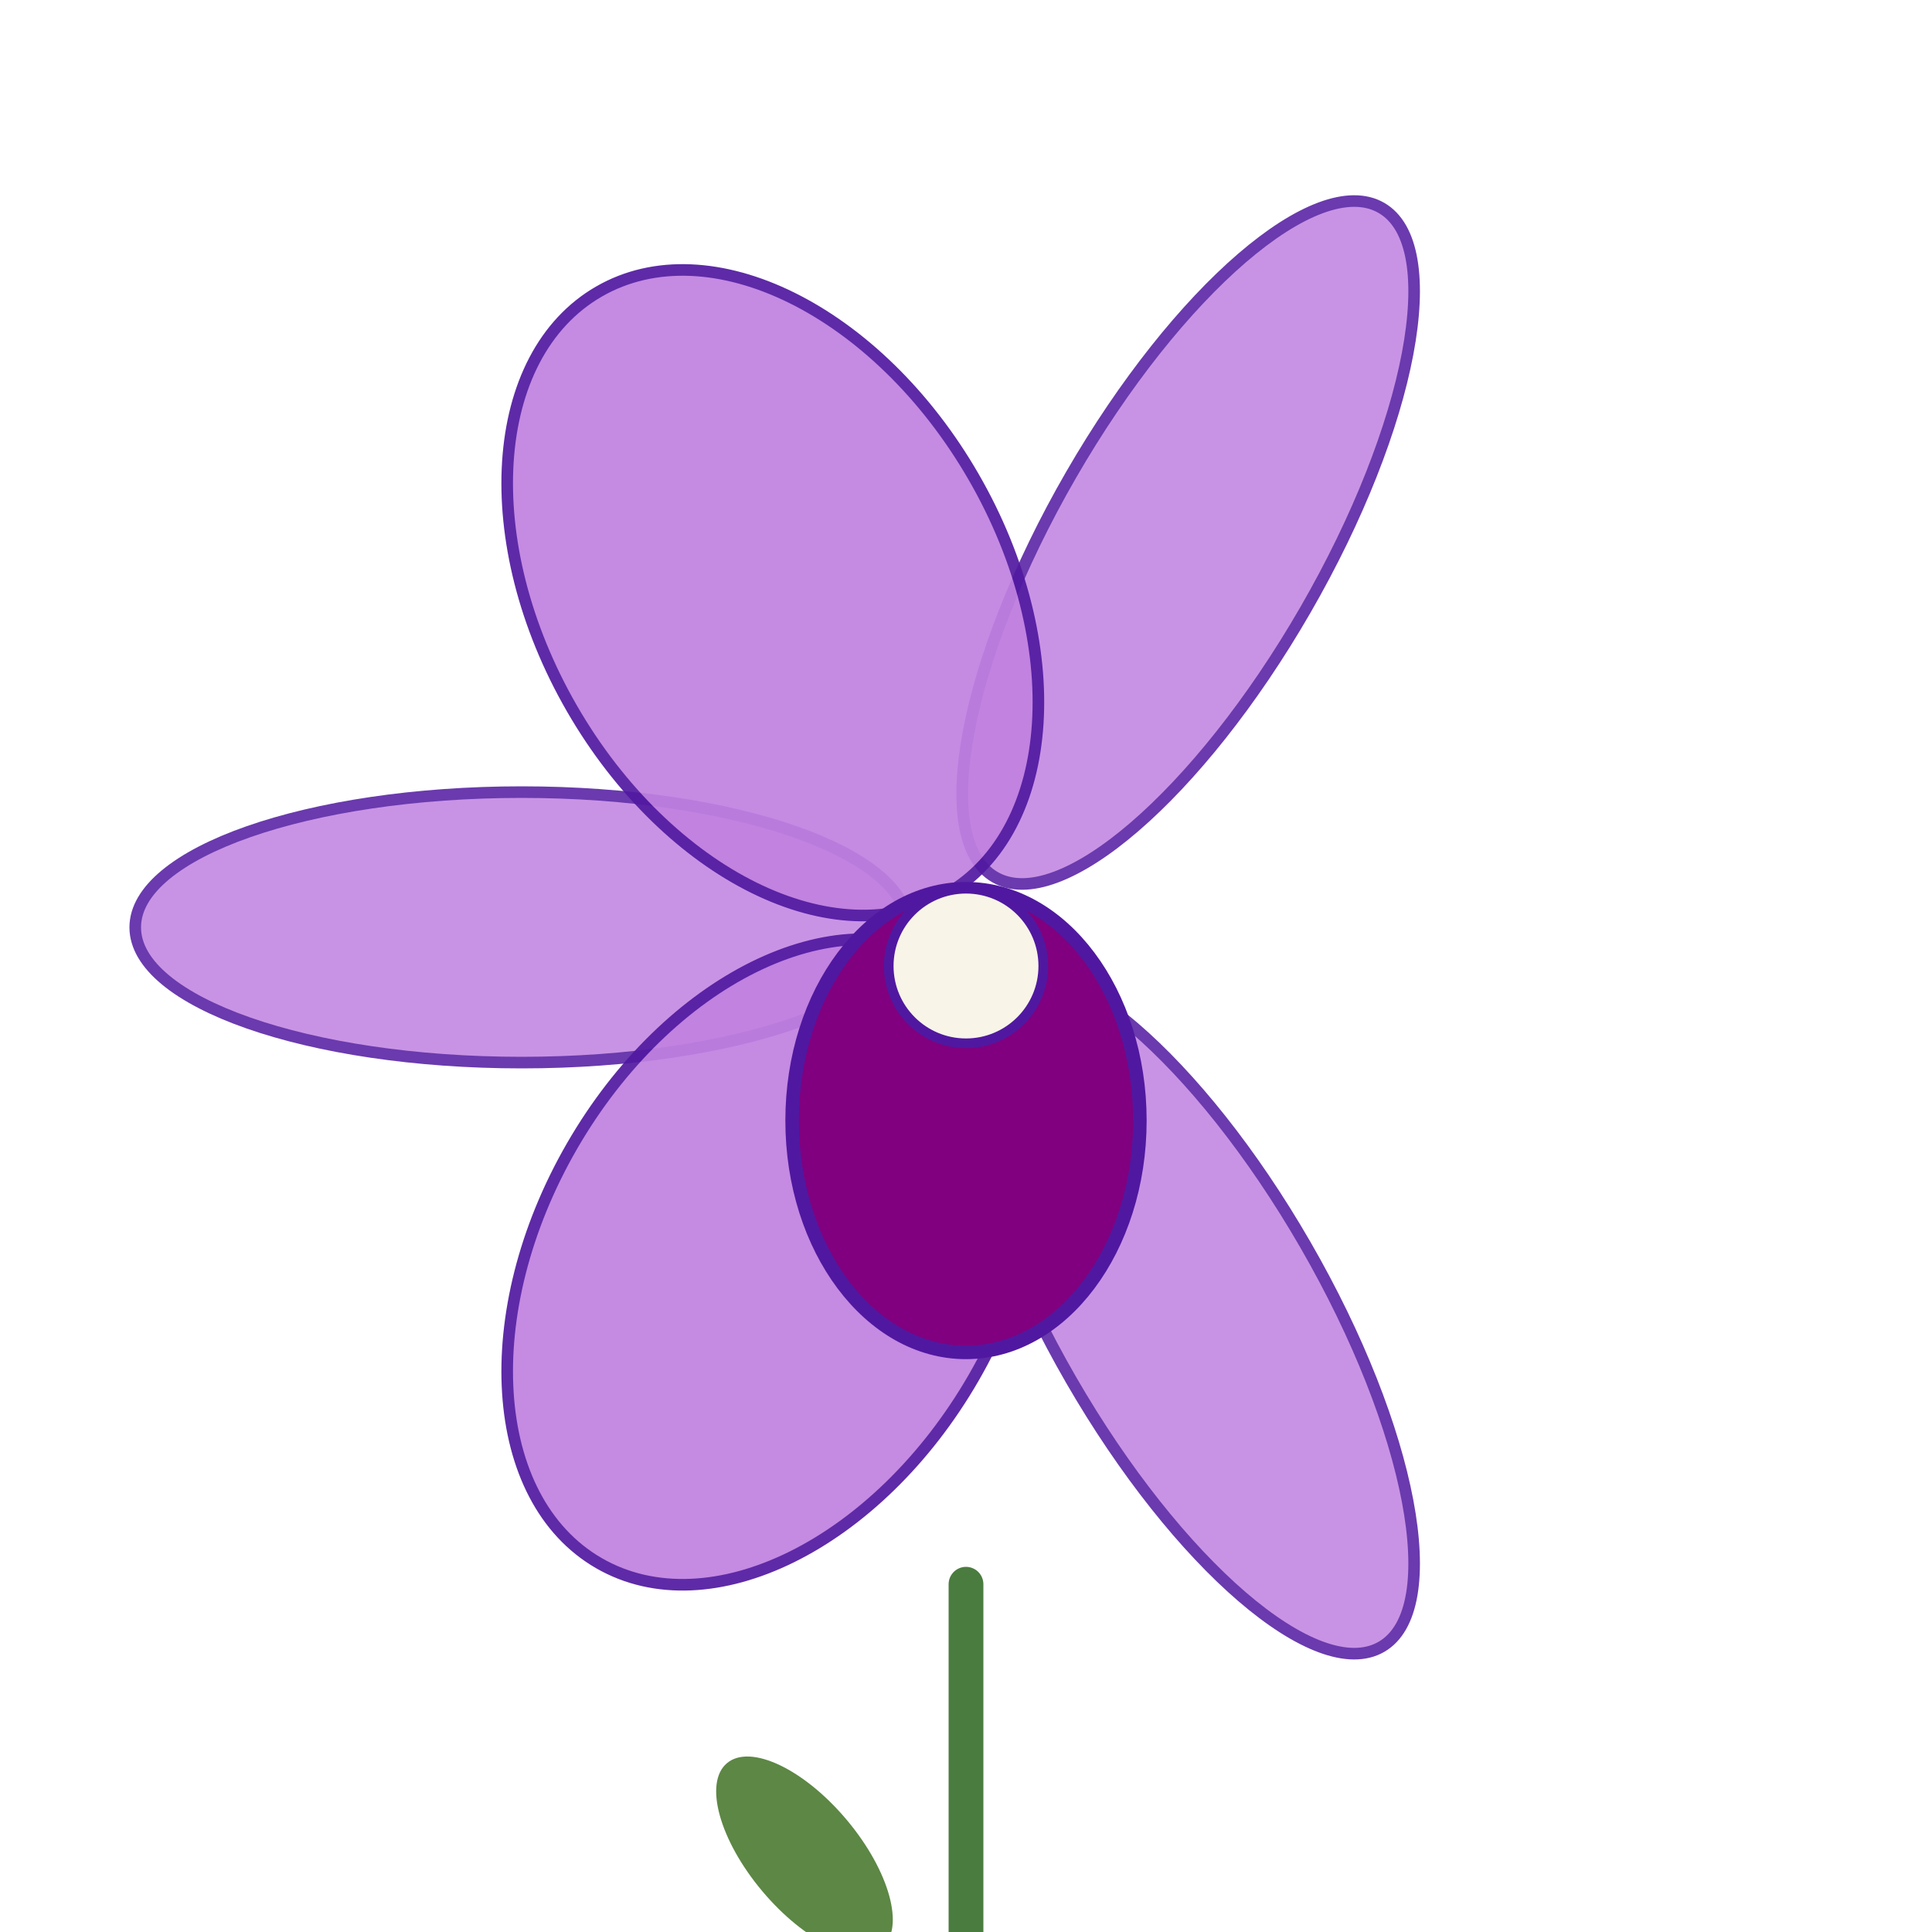
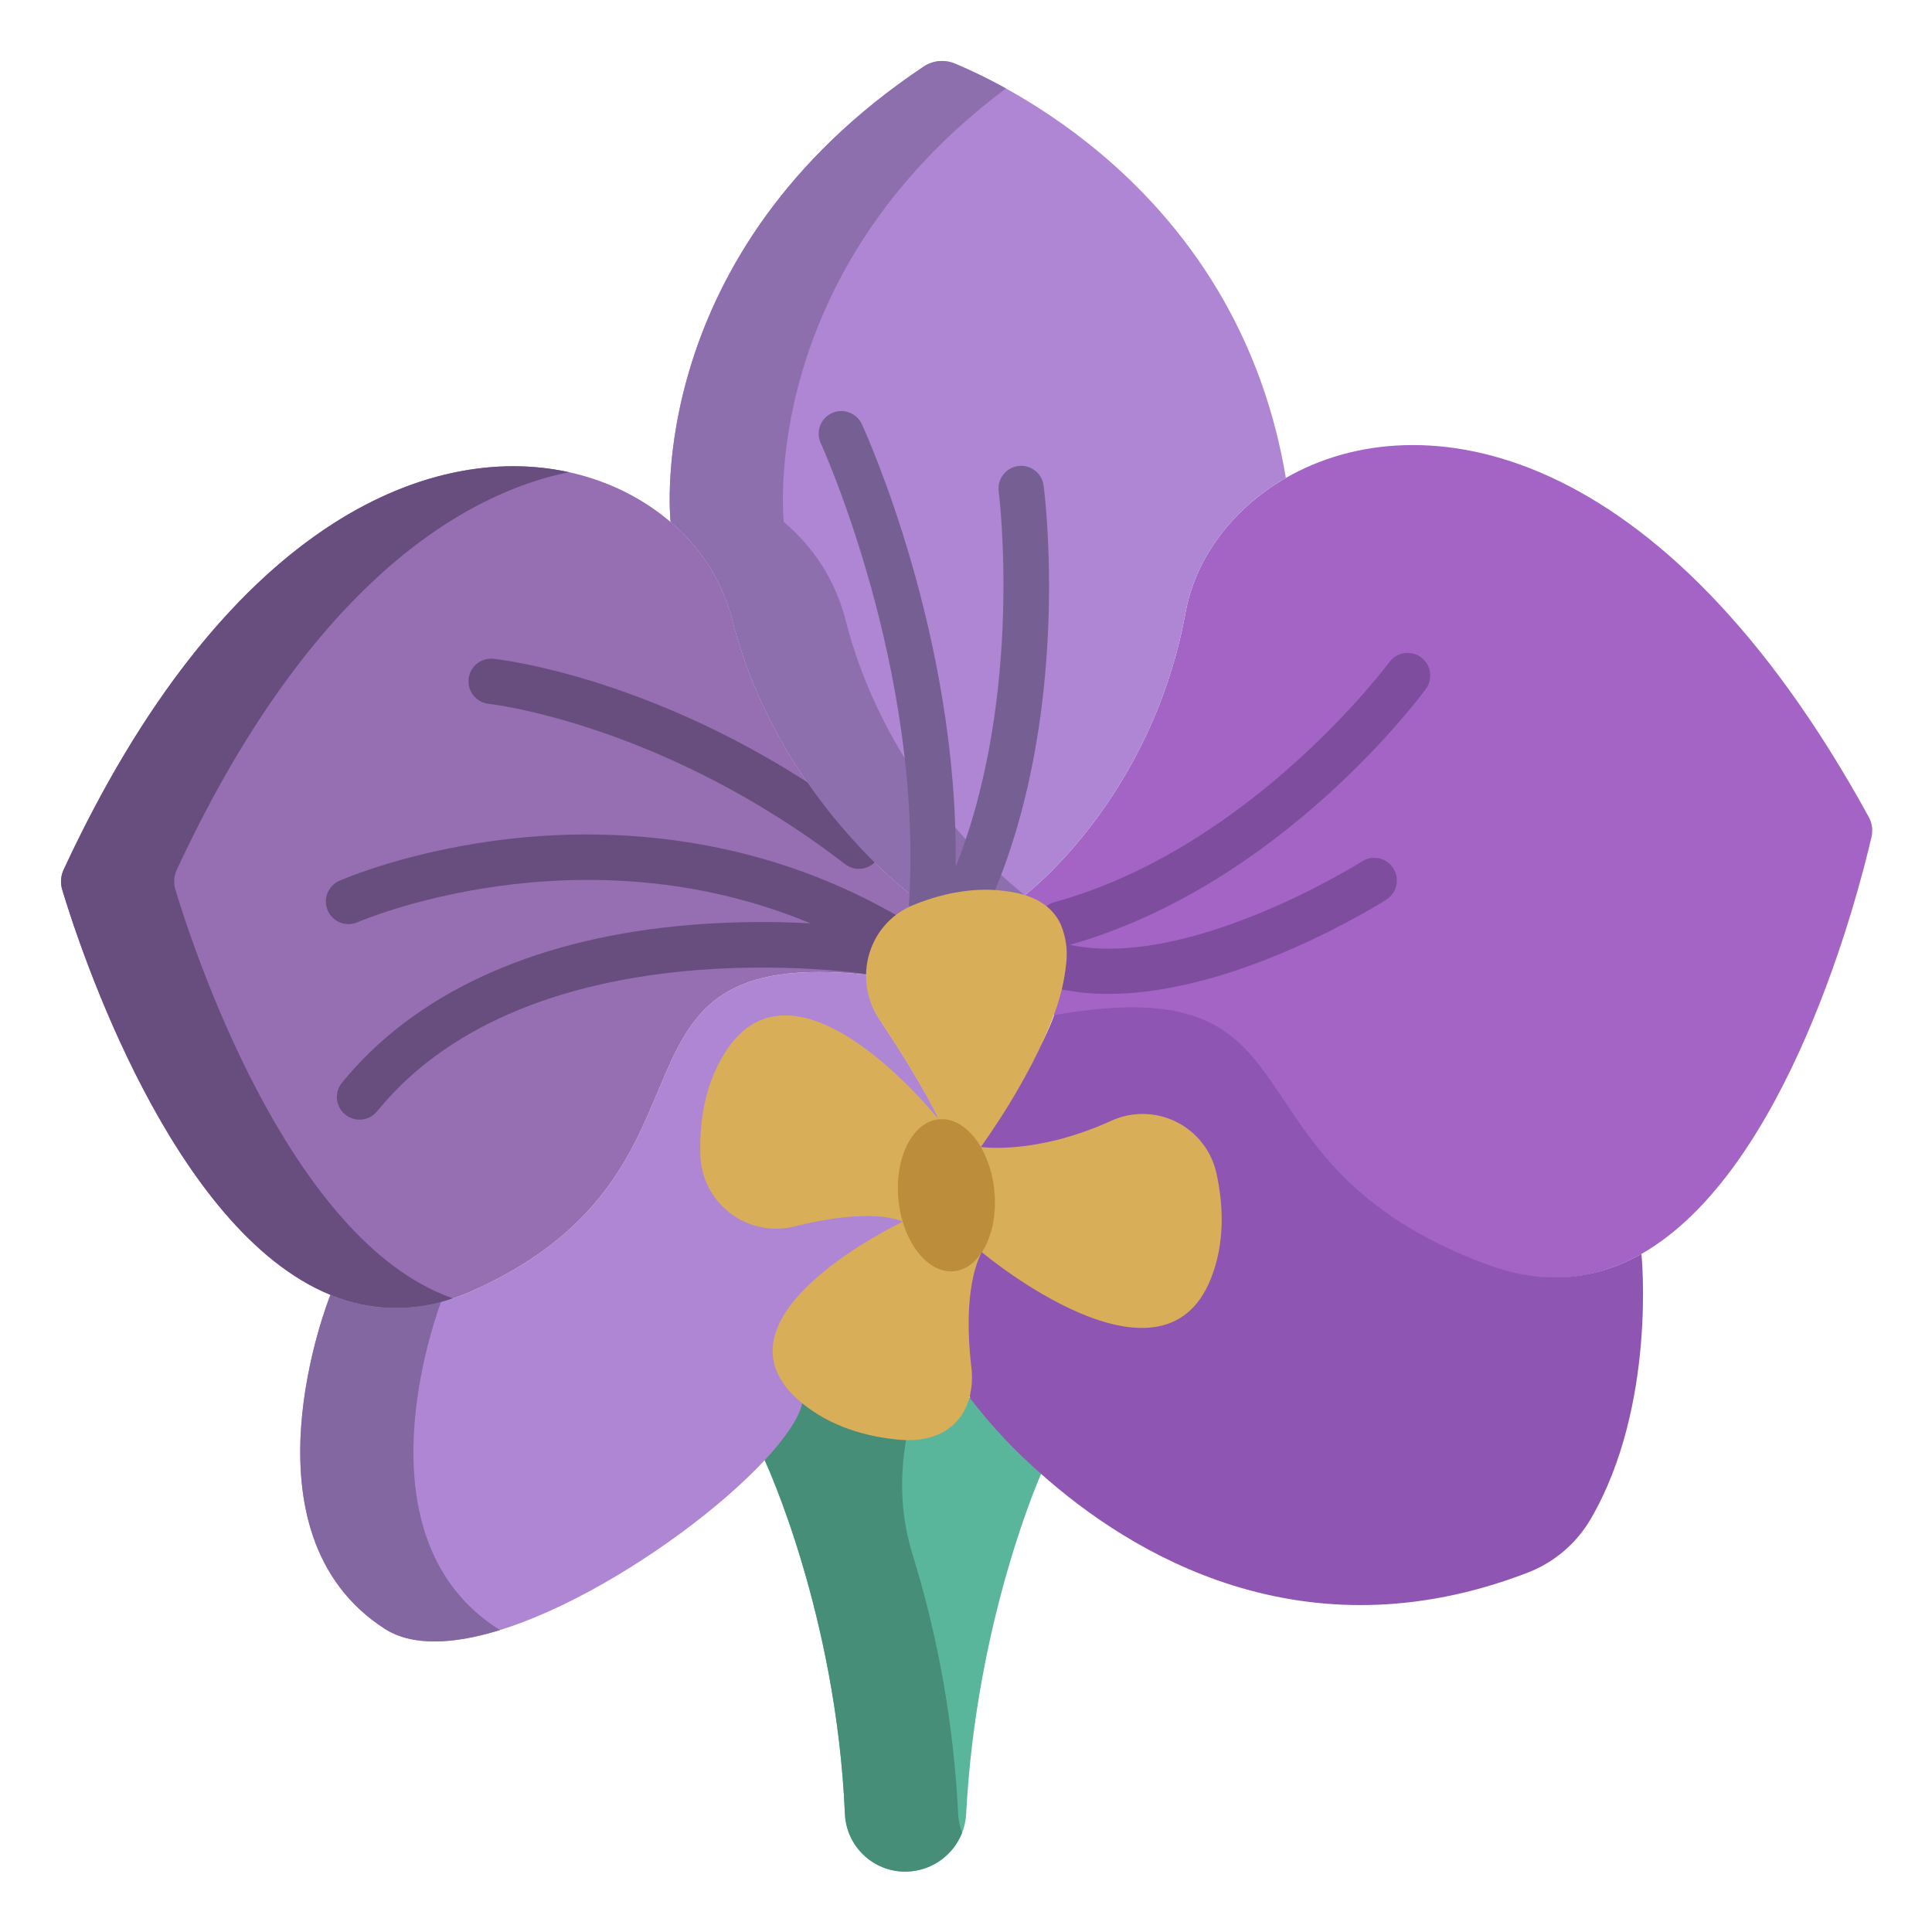
- <svg xmlns="http://www.w3.org/2000/svg" viewBox="0 0 100 100" width="100" height="100">
-   <line x1="50" y1="82" x2="50" y2="123" stroke="#4a7c3f" stroke-width="1.8" stroke-linecap="round" />
-   <ellipse cx="41.64" cy="96.04" rx="2.86" ry="6.24" transform="rotate(-40.0 41.64 96.04)" fill="#4a7a30" opacity="0.9" />
-   <ellipse cx="27.00" cy="48.00" rx="7" ry="20" transform="rotate(270.0 27.00 48.00)" fill="#c080e0" stroke="#5018a0" stroke-width="0.6" opacity="0.85" />
-   <ellipse cx="61.50" cy="28.08" rx="7" ry="20" transform="rotate(30.0 61.50 28.08)" fill="#c080e0" stroke="#5018a0" stroke-width="0.6" opacity="0.85" />
-   <ellipse cx="61.50" cy="67.92" rx="7" ry="20" transform="rotate(150.0 61.50 67.92)" fill="#c080e0" stroke="#5018a0" stroke-width="0.6" opacity="0.85" />
-   <ellipse cx="40.00" cy="65.32" rx="12" ry="18" transform="rotate(210.0 40.00 65.32)" fill="#c080e0" stroke="#5018a0" stroke-width="0.6" opacity="0.92" />
-   <ellipse cx="40.00" cy="30.68" rx="12" ry="18" transform="rotate(330.0 40.00 30.68)" fill="#c080e0" stroke="#5018a0" stroke-width="0.6" opacity="0.92" />
-   <ellipse cx="50" cy="58" rx="9" ry="12" fill="#800080" stroke="#5018a0" stroke-width="0.7" />
-   <circle cx="50" cy="50" r="4" fill="#f8f4e8" stroke="#5018a0" stroke-width="0.5" />
+ <svg xmlns="http://www.w3.org/2000/svg" id="Layer_1" height="512" viewBox="0 0 512 512" width="512" data-name="Layer 1">
+   <path d="m257.1 370.41-44.562 1.34c-.941 3.97-4.587 9.23-9.977 15.02.4.84 19.047 40.97 21.357 93.9a15.991 15.991 0 0 0 15.958 15.33 16.2 16.2 0 0 0 16.162-15.21c2.68-51.9 19.962-90.42 19.962-90.42v-.01a140.681 140.681 0 0 1 -18.9-19.95z" fill="#59b69b" />
+   <path d="m241.773 411.729c-3.953-12.812-3.4-26.409.552-39.22.022-.071.433-.751 1.007-1.685l-30.8.926c-.941 3.97-4.587 9.23-9.977 15.02.4.84 19.047 40.97 21.357 93.9a15.991 15.991 0 0 0 15.964 15.33 16.275 16.275 0 0 0 15.09-10.3 16.1 16.1 0 0 1 -1.053-5.031 278.132 278.132 0 0 0 -12.14-68.94z" fill="#478e78" />
+   <path d="m495.256 216.536c-54.93-100.25-118.97-110.32-154.49-89.88v.01c-14.3 8.22-23.97 21.38-26.57 35.6-9.12 49.84-42.7 75.03-42.7 75.03l7.89 32c74.51-13.23 41.58 38.82 114.62 65.92 15.6 5.79 29.22 3.8 40.99-2.91 38.76-22.08 57.47-95.34 60.98-110.53a7.449 7.449 0 0 0 -.72-5.24z" fill="#a364c6" />
+   <path d="m435 332.3c-11.77 6.71-25.39 8.553-40.99 2.763-73.044-27.096-40.11-79.063-114.624-66.063h-.01c-6.25 17-20.376 31.506-21.376 32.116l-3.6 39.22 2.671 30.208a137.223 137.223 0 0 0 18.729 19.966c23.93 21.32 69.49 49.148 128.95 26.3a33.228 33.228 0 0 0 16.821-14.276c17.545-30.172 13.429-70.234 13.429-70.234z" fill="#8e56b2" />
+   <path d="m253.036 16.846a8.768 8.768 0 0 0 -8.23.78c-74.33 49.61-67.24 119.31-67.09 120.72a49.875 49.875 0 0 1 16.22 25.42c6.95 27.59 21.97 48 33.78 60.6a118.786 118.786 0 0 0 16.48 14.86c.62-.22 1.24-.44 1.87-.65l23.58-1.75c.64.14 1.26.3 1.85.47 0 0 33.58-25.19 42.7-75.03 2.6-14.22 12.27-27.38 26.57-35.6v-.01c-12.25-73.41-71.06-102.856-87.73-109.81z" fill="#af86d3" />
+   <path d="m248.906 296.8s-3.52-8.2-15.78-26.62a20.379 20.379 0 0 1 -3.44-11.84c-75.22-8.02-32.92 51.42-104.02 83.54-13.96 6.31-26.68 5.94-38.1 1.27-.43 1.09-25.1 63.08 14.41 88.51 22.15 14.25 77.73-20.06 100.7-44.72 5.39-5.79 8.99-11.05 9.93-15.02l26.79-47.98-.01-.01z" fill="#af86d3" />
+   <path d="m227.716 224.366c-11.81-12.6-26.83-33.01-33.78-60.6a49.875 49.875 0 0 0 -16.22-25.42c-33.13-28.42-106.54-24.85-160.86 92.15a7.437 7.437 0 0 0 -.37 5.27c4.61 15.28 29.13 90.27 71.08 107.38 11.42 4.67 24.14 5.04 38.1-1.27 71.1-32.12 28.8-91.56 104.02-83.54l12.41-18.29c.69-.28 1.39-.55 2.1-.82a118.786 118.786 0 0 1 -16.48-14.86z" fill="#956fb2" />
+   <path d="m131.976 431.656c-35.763-23.018-18.943-75.989-15.112-86.637a45.057 45.057 0 0 1 -29.3-1.873c-.43 1.09-25.1 63.08 14.41 88.51 7.32 4.709 18.292 4.112 30.53.316-.174-.105-.355-.205-.528-.316z" fill="#8367a0" />
+   <g fill="#684e7f">
+     <path d="m117.566 343.146c-41.95-17.11-66.47-92.1-71.08-107.38a7.437 7.437 0 0 1 .37-5.27c32.063-69.06 70.774-98.592 103.93-105.361-37.43-8.208-91.5 13.978-133.93 105.361a7.437 7.437 0 0 0 -.37 5.27c4.61 15.28 29.13 90.27 71.08 107.38a45.382 45.382 0 0 0 32.474.929c-.83-.289-1.656-.595-2.474-.929z" />
+     <path d="m237.34 242.415c-37.9-21.634-75.9-22.949-101.115-20.241-27.289 2.929-45.533 10.91-46.3 11.248a6 6 0 1 0 4.863 10.971c.629-.279 58.522-25.265 120.026.31a232.179 232.179 0 0 0 -35.45.732c-39.129 3.9-69.815 18.253-88.741 41.494a6 6 0 0 0 9.305 7.578c40.976-50.319 129.818-36.36 130.9-36.184a6 6 0 0 0 6.9-4.933 5.931 5.931 0 0 0 .074-.865 5.983 5.983 0 0 0 -.473-10.11z" />
+     <path d="m227.612 230.254a5.972 5.972 0 0 1 -3.656-1.246c-48.409-37.281-94.014-42.444-94.469-42.492a6 6 0 0 1 1.254-11.934c2 .21 49.464 5.586 100.537 44.918a6 6 0 0 1 -3.666 10.754z" />
+   </g>
+   <path d="m377.87 182.569a6 6 0 0 0 -9.682-7.09c-.36.491-36.609 49.239-88.735 63.591a5.993 5.993 0 0 0 -.185 11.506 6 6 0 0 0 .971 11.387 60.989 60.989 0 0 0 13.53 1.434c34.023 0 71.886-23.881 73.69-25.033a6 6 0 0 0 -6.454-10.116c-.457.291-45.8 28.853-77.493 22.141 55.745-15.761 92.8-65.689 94.358-67.82z" fill="#7e4d9e" />
+   <path d="m322.38 310.95a20.039 20.039 0 0 0 -27.94-13.91c-19.75 8.98-34.04 6.99-34.51 6.92l.28 27.89c.86.72 47.67 39.74 60.68 7.01 3.75-9.42 3.36-19.32 1.49-27.91z" fill="#d8ae59" />
+   <path d="m260.05 332.1-20.82-8.33s-54.06 25.45-26.79 47.98c7.78 6.42 17.26 9.02 25.95 9.8 9.62.87 16.44-3.44 18.52-11.14a22.054 22.054 0 0 0 .48-8.31c-2.3-19.82 1.81-28.46 2.66-30z" fill="#d8ae59" />
+   <path d="m192.05 279.07c-5.36 8.59-6.75 18.4-6.44 27.19a20.1 20.1 0 0 0 25.01 18.75c20.97-5.25 28.33-1.39 28.6-1.25l9.52-27.13s-37.89-47.69-56.69-17.56z" fill="#d8ae59" />
+   <path d="m257.716 224.366c-11.81-12.6-26.83-33.01-33.78-60.6a49.875 49.875 0 0 0 -16.22-25.42c-.144-1.356-6.69-65.839 58.873-114.9a138.449 138.449 0 0 0 -13.553-6.6 8.768 8.768 0 0 0 -8.23.78c-74.33 49.61-67.24 119.31-67.09 120.72a49.875 49.875 0 0 1 16.22 25.42c6.95 27.59 21.97 48 33.78 60.6a118.786 118.786 0 0 0 16.48 14.86c.62-.22 1.24-.44 1.87-.65l23.58-1.75c.64.14 1.26.3 1.85.47l.079-.06a132.054 132.054 0 0 1 -13.859-12.87z" fill="#8d6fad" />
+   <path d="m276.567 128.666a6 6 0 0 0 -11.9 1.565c.073.553 6.756 53.855-11.411 99.53.851-60.924-23.782-115.022-24.888-117.415a6 6 0 0 0 -10.893 5.032c.272.591 27.235 59.771 23.433 121.674a6 6 0 0 0 5.621 6.357c.125.008.249.011.373.011a6 6 0 0 0 5.622-3.917 5.991 5.991 0 0 0 9.615-1.907c22.152-49.832 14.754-108.459 14.428-110.93z" fill="#766093" />
+   <path d="m281.05 244.85c-1.68-3.52-4.76-6.24-9.72-7.72-.59-.17-1.21-.33-1.85-.47a40.374 40.374 0 0 0 -13.82-.5 50.819 50.819 0 0 0 -9.76 2.25c-.63.21-1.25.43-1.87.65-.71.27-1.41.54-2.1.82a19.977 19.977 0 0 0 -11.11 11.52 20.581 20.581 0 0 0 2.14 18.61c12.26 18.42 15.78 26.62 15.78 26.62l11.19 7.32c.45-.61 13.03-17.85 19.28-34.82h.01a53.058 53.058 0 0 0 3.36-14.02 20.212 20.212 0 0 0 -1.53-10.26z" fill="#d8ae59" />
+   <path d="m259.93 303.96a28.784 28.784 0 0 1 3.57 11.45c.67 6.48-.67 12.45-3.29 16.44l-.01-.01a2.2 2.2 0 0 0 -.13.22c0 .01-.01.02-.02.04-1.86 2.72-4.33 4.48-7.17 4.78-5.75.61-11.24-4.95-13.65-13.11l-.01-.01a32.051 32.051 0 0 1 -1.11-5.66c-1.14-11.11 3.62-20.72 10.63-21.47 4.25-.45 8.36 2.47 11.19 7.32z" fill="#bc8e3b" />
</svg>
